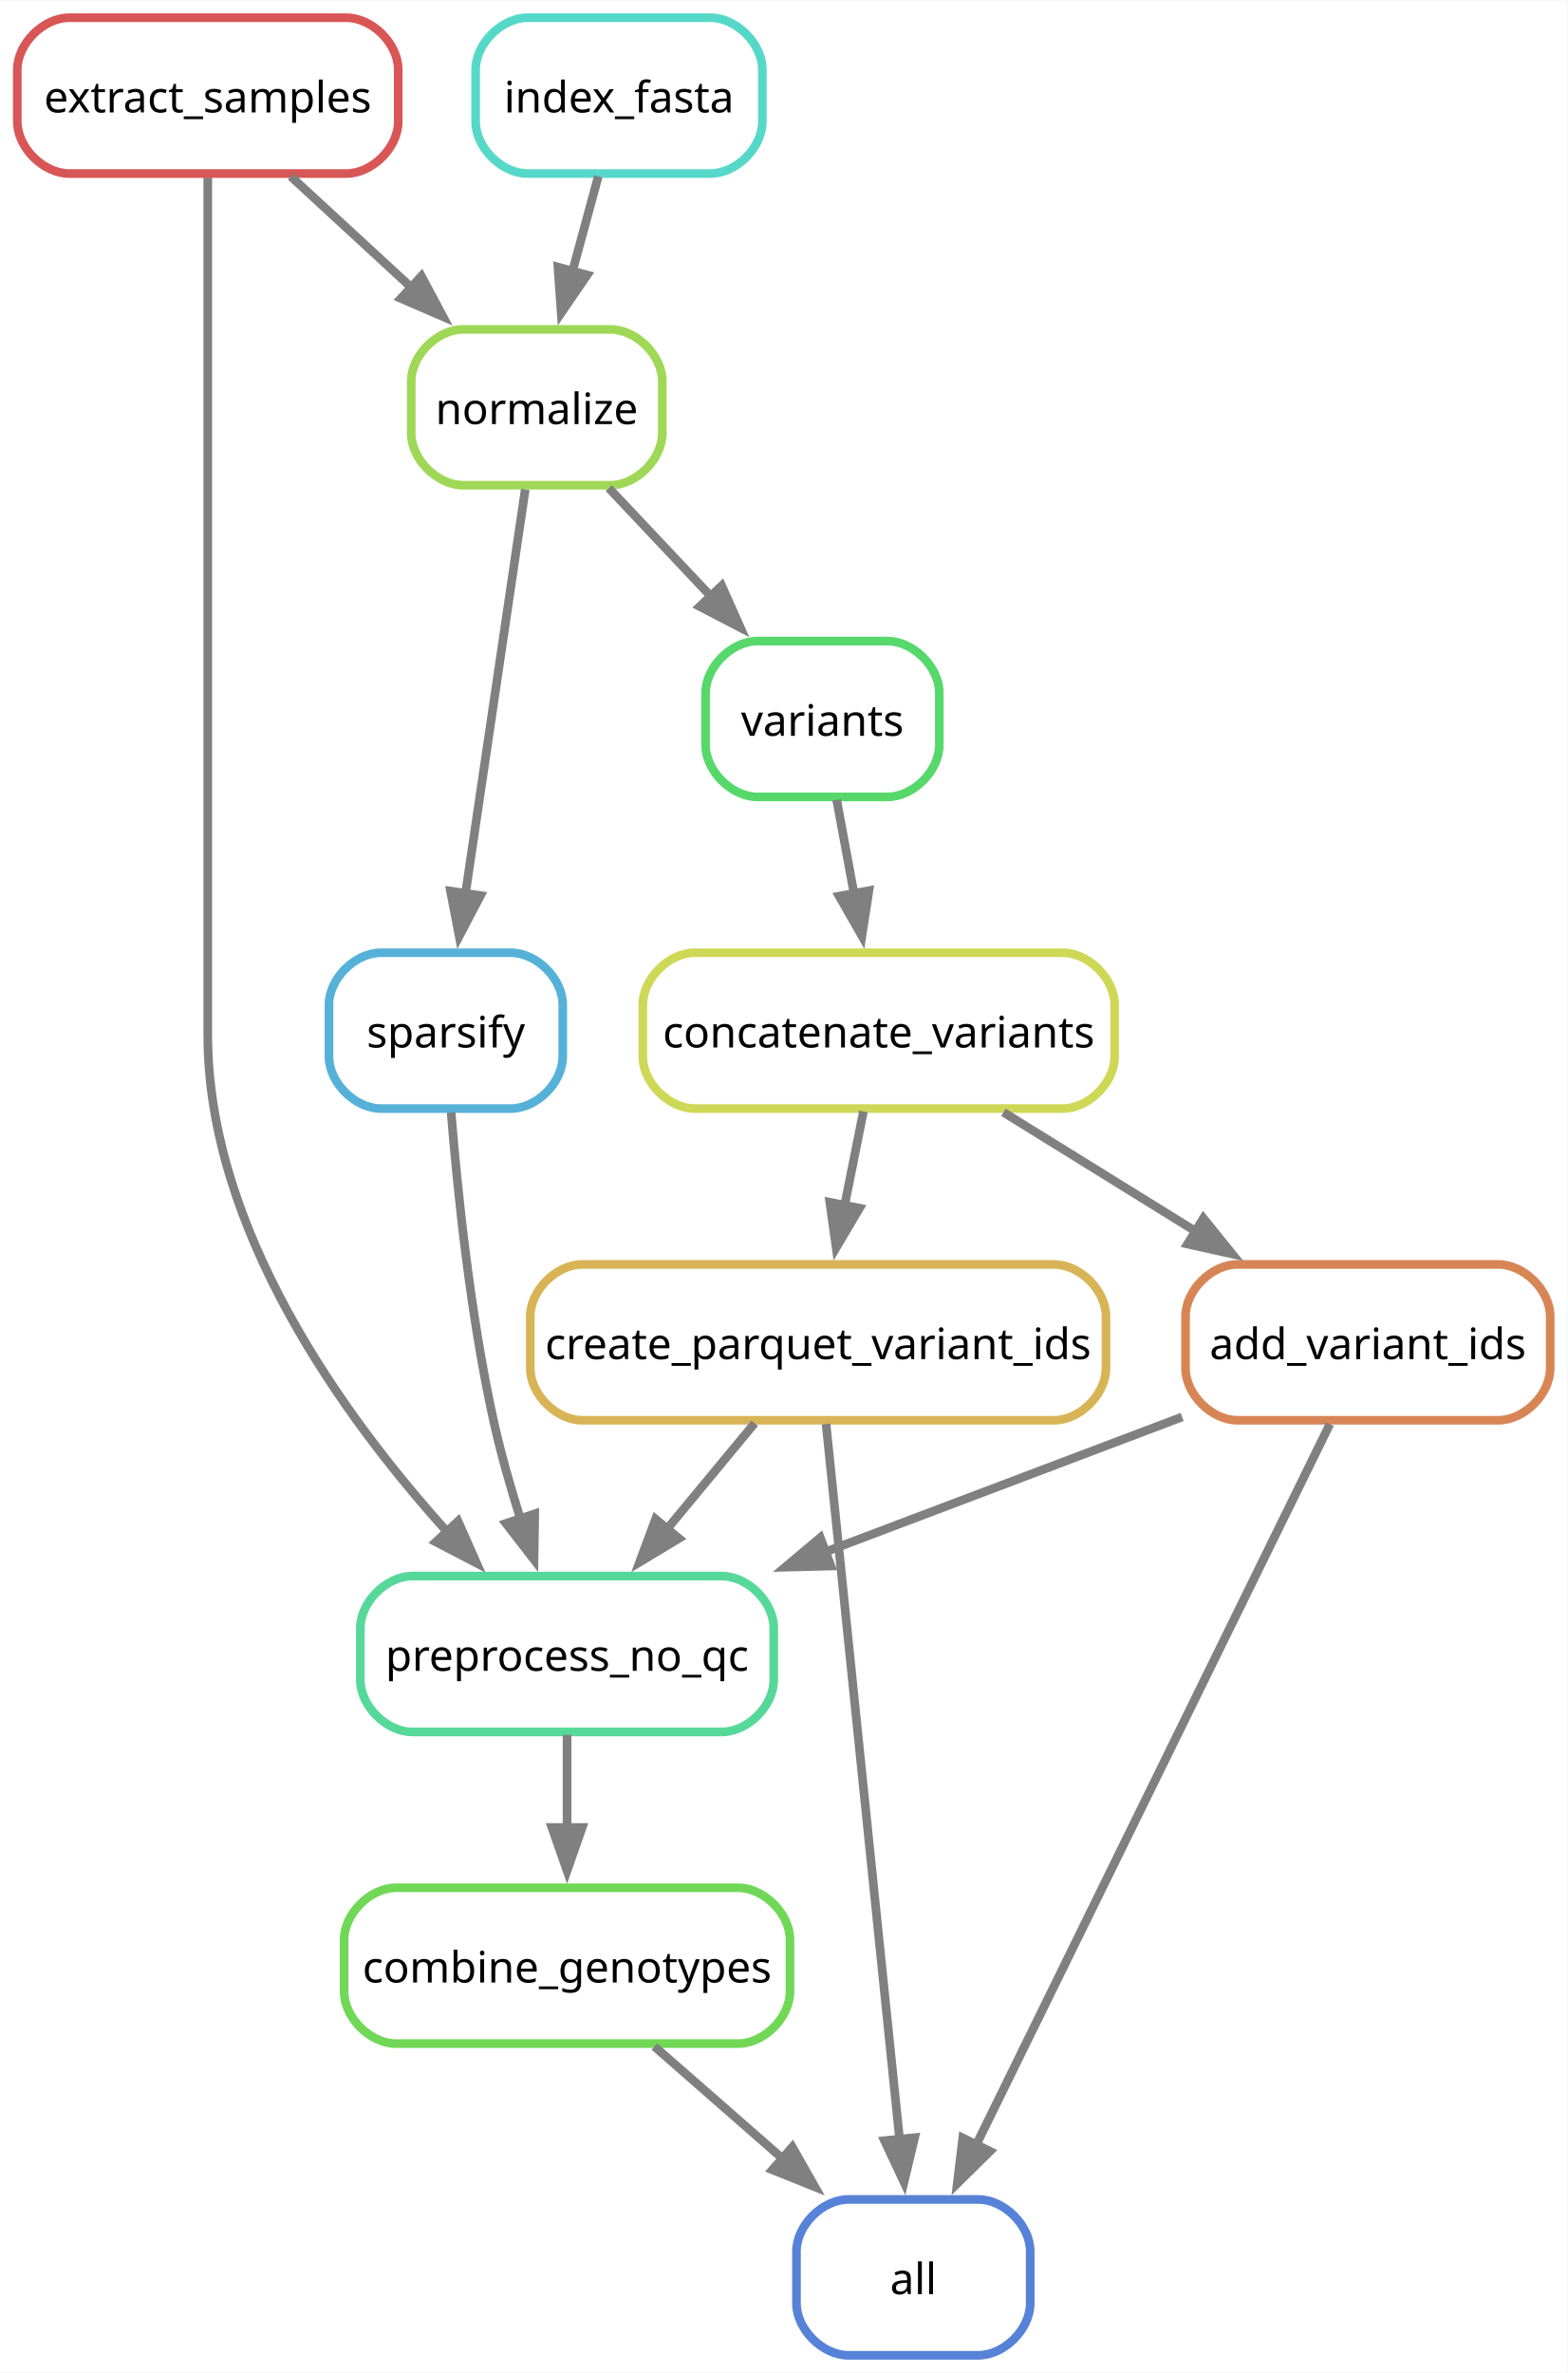
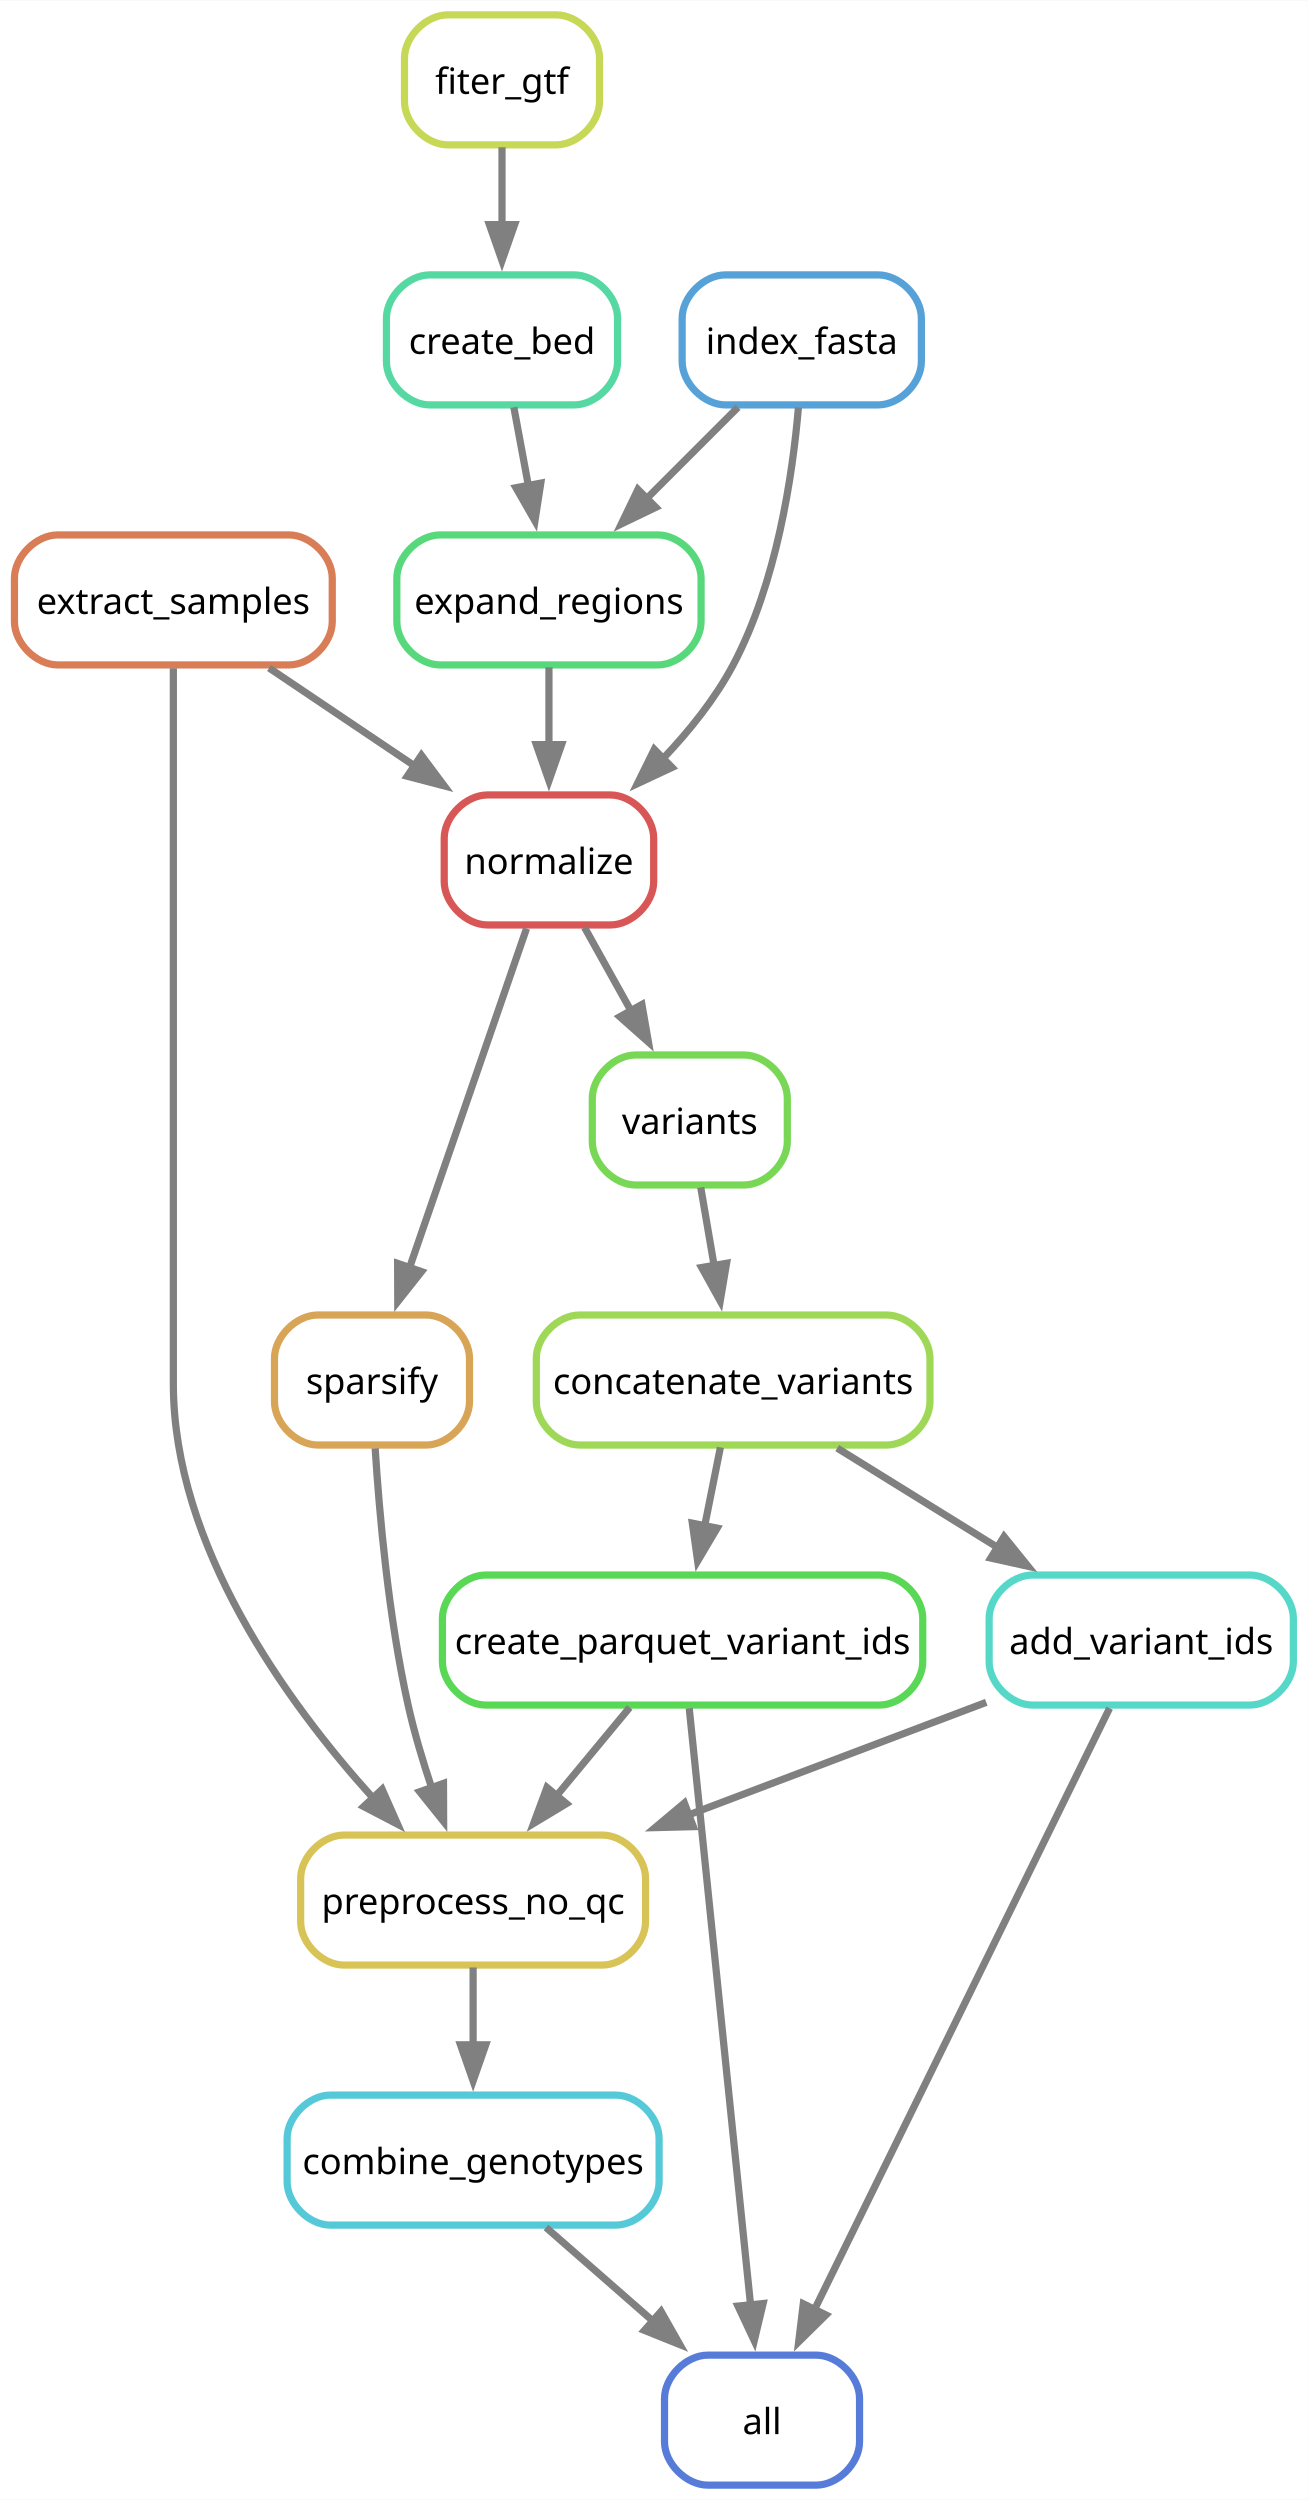
- <svg xmlns="http://www.w3.org/2000/svg" width="362pt" height="548pt" viewBox="0.00 0.00 362.12 548.00">
-   <g id="graph0" class="graph" transform="scale(1 1) rotate(0) translate(4 544)">
-     <polygon fill="white" stroke="none" points="-4,4 -4,-544 358.12,-544 358.12,4 -4,4" />
+ <svg xmlns="http://www.w3.org/2000/svg" width="362pt" height="692pt" viewBox="0.00 0.00 362.12 692.00">
+   <g id="graph0" class="graph" transform="scale(1 1) rotate(0) translate(4 688)">
+     <polygon fill="white" stroke="none" points="-4,4 -4,-688 358.12,-688 358.12,4 -4,4" />
    <g id="node1" class="node">
-       <path fill="none" stroke="#5682d8" stroke-width="2" d="M222,-36C222,-36 192,-36 192,-36 186,-36 180,-30 180,-24 180,-24 180,-12 180,-12 180,-6 186,0 192,0 192,0 222,0 222,0 228,0 234,-6 234,-12 234,-12 234,-24 234,-24 234,-30 228,-36 222,-36" />
+       <path fill="none" stroke="#567bd8" stroke-width="2" d="M222,-36C222,-36 192,-36 192,-36 186,-36 180,-30 180,-24 180,-24 180,-12 180,-12 180,-6 186,0 192,0 192,0 222,0 222,0 228,0 234,-6 234,-12 234,-12 234,-24 234,-24 234,-30 228,-36 222,-36" />
      <text text-anchor="middle" x="207" y="-14.12" font-family="sans" font-size="10.00">all</text>
    </g>
    <g id="node2" class="node">
-       <path fill="none" stroke="#70d856" stroke-width="2" d="M166.5,-108C166.5,-108 87.5,-108 87.5,-108 81.5,-108 75.5,-102 75.5,-96 75.5,-96 75.5,-84 75.5,-84 75.5,-78 81.5,-72 87.5,-72 87.5,-72 166.5,-72 166.5,-72 172.5,-72 178.5,-78 178.5,-84 178.5,-84 178.5,-96 178.5,-96 178.5,-102 172.5,-108 166.5,-108" />
+       <path fill="none" stroke="#56c9d8" stroke-width="2" d="M166.5,-108C166.5,-108 87.5,-108 87.5,-108 81.5,-108 75.5,-102 75.5,-96 75.5,-96 75.5,-84 75.5,-84 75.5,-78 81.5,-72 87.5,-72 87.5,-72 166.5,-72 166.5,-72 172.5,-72 178.5,-78 178.5,-84 178.5,-84 178.5,-96 178.5,-96 178.5,-102 172.5,-108 166.5,-108" />
      <text text-anchor="middle" x="127" y="-86.12" font-family="sans" font-size="10.00">combine_genotypes</text>
    </g>
-     <g id="edge3" class="edge">
+     <g id="edge2" class="edge">
      <path fill="none" stroke="grey" stroke-width="2" d="M147.19,-71.34C156.21,-63.44 167.04,-53.96 176.99,-45.26" />
      <polygon fill="grey" stroke="grey" stroke-width="2" points="179.04,-48.11 184.26,-38.9 174.43,-42.85 179.04,-48.11" />
    </g>
    <g id="node3" class="node">
-       <path fill="none" stroke="#56d89a" stroke-width="2" d="M162.75,-180C162.75,-180 91.25,-180 91.25,-180 85.25,-180 79.25,-174 79.25,-168 79.25,-168 79.25,-156 79.25,-156 79.25,-150 85.25,-144 91.25,-144 91.25,-144 162.75,-144 162.75,-144 168.75,-144 174.75,-150 174.75,-156 174.75,-156 174.75,-168 174.75,-168 174.75,-174 168.75,-180 162.75,-180" />
+       <path fill="none" stroke="#d8c356" stroke-width="2" d="M162.75,-180C162.75,-180 91.25,-180 91.25,-180 85.25,-180 79.25,-174 79.25,-168 79.25,-168 79.25,-156 79.25,-156 79.25,-150 85.25,-144 91.25,-144 91.25,-144 162.75,-144 162.75,-144 168.75,-144 174.75,-150 174.75,-156 174.75,-156 174.75,-168 174.75,-168 174.75,-174 168.75,-180 162.75,-180" />
      <text text-anchor="middle" x="127" y="-158.12" font-family="sans" font-size="10.00">preprocess_no_qc</text>
    </g>
    <g id="edge4" class="edge">
      <path fill="none" stroke="grey" stroke-width="2" d="M127,-143.34C127,-136.75 127,-129.08 127,-121.67" />
      <polygon fill="grey" stroke="grey" stroke-width="2" points="130.5,-121.93 127,-111.93 123.5,-121.93 130.5,-121.93" />
    </g>
    <g id="node4" class="node">
-       <path fill="none" stroke="#d88556" stroke-width="2" d="M342.12,-252C342.12,-252 281.88,-252 281.88,-252 275.88,-252 269.88,-246 269.88,-240 269.88,-240 269.88,-228 269.88,-228 269.88,-222 275.88,-216 281.88,-216 281.88,-216 342.12,-216 342.12,-216 348.12,-216 354.12,-222 354.12,-228 354.12,-228 354.12,-240 354.12,-240 354.12,-246 348.12,-252 342.12,-252" />
+       <path fill="none" stroke="#56d8c9" stroke-width="2" d="M342.12,-252C342.12,-252 281.88,-252 281.88,-252 275.88,-252 269.88,-246 269.88,-240 269.88,-240 269.88,-228 269.88,-228 269.88,-222 275.88,-216 281.88,-216 281.88,-216 342.12,-216 342.12,-216 348.12,-216 354.12,-222 354.12,-228 354.12,-228 354.12,-240 354.12,-240 354.12,-246 348.12,-252 342.12,-252" />
      <text text-anchor="middle" x="312" y="-230.12" font-family="sans" font-size="10.00">add_variant_ids</text>
    </g>
    <g id="edge1" class="edge">
      <path fill="none" stroke="grey" stroke-width="2" d="M303.23,-215.12C285.16,-178.3 243.65,-93.69 221.51,-48.58" />
      <polygon fill="grey" stroke="grey" stroke-width="2" points="224.7,-47.13 217.15,-39.69 218.42,-50.21 224.7,-47.13" />
    </g>
-     <g id="edge5" class="edge">
+     <g id="edge6" class="edge">
      <path fill="none" stroke="grey" stroke-width="2" d="M269.09,-216.76C244.56,-207.48 213.43,-195.7 186.56,-185.54" />
      <polygon fill="grey" stroke="grey" stroke-width="2" points="187.97,-182.33 177.38,-182.06 185.5,-188.88 187.97,-182.33" />
    </g>
    <g id="node5" class="node">
-       <path fill="none" stroke="#ced856" stroke-width="2" d="M241.5,-324C241.5,-324 156.5,-324 156.5,-324 150.5,-324 144.5,-318 144.5,-312 144.5,-312 144.5,-300 144.5,-300 144.5,-294 150.5,-288 156.5,-288 156.5,-288 241.5,-288 241.5,-288 247.5,-288 253.5,-294 253.5,-300 253.5,-300 253.5,-312 253.5,-312 253.5,-318 247.5,-324 241.5,-324" />
+       <path fill="none" stroke="#9fd856" stroke-width="2" d="M241.5,-324C241.5,-324 156.5,-324 156.5,-324 150.5,-324 144.5,-318 144.5,-312 144.5,-312 144.5,-300 144.5,-300 144.5,-294 150.5,-288 156.5,-288 156.5,-288 241.5,-288 241.5,-288 247.5,-288 253.5,-294 253.5,-300 253.5,-300 253.5,-312 253.5,-312 253.5,-318 247.5,-324 241.5,-324" />
      <text text-anchor="middle" x="199" y="-302.12" font-family="sans" font-size="10.00">concatenate_variants</text>
    </g>
    <g id="edge9" class="edge">
      <path fill="none" stroke="grey" stroke-width="2" d="M227.81,-287.15C241.35,-278.76 257.72,-268.62 272.41,-259.52" />
      <polygon fill="grey" stroke="grey" stroke-width="2" points="274.01,-262.65 280.67,-254.41 270.33,-256.7 274.01,-262.65" />
    </g>
-     <g id="node10" class="node">
-       <path fill="none" stroke="#d8b456" stroke-width="2" d="M239.5,-252C239.5,-252 130.5,-252 130.5,-252 124.5,-252 118.5,-246 118.5,-240 118.5,-240 118.5,-228 118.5,-228 118.5,-222 124.5,-216 130.5,-216 130.5,-216 239.5,-216 239.5,-216 245.5,-216 251.5,-222 251.5,-228 251.5,-228 251.5,-240 251.5,-240 251.5,-246 245.5,-252 239.5,-252" />
+     <g id="node13" class="node">
+       <path fill="none" stroke="#59d856" stroke-width="2" d="M239.5,-252C239.5,-252 130.5,-252 130.5,-252 124.5,-252 118.5,-246 118.5,-240 118.5,-240 118.5,-228 118.5,-228 118.5,-222 124.5,-216 130.5,-216 130.5,-216 239.5,-216 239.5,-216 245.5,-216 251.5,-222 251.5,-228 251.5,-228 251.5,-240 251.5,-240 251.5,-246 245.5,-252 239.5,-252" />
      <text text-anchor="middle" x="185" y="-230.12" font-family="sans" font-size="10.00">create_parquet_variant_ids</text>
    </g>
-     <g id="edge14" class="edge">
+     <g id="edge18" class="edge">
      <path fill="none" stroke="grey" stroke-width="2" d="M195.47,-287.34C194.15,-280.75 192.62,-273.08 191.13,-265.67" />
      <polygon fill="grey" stroke="grey" stroke-width="2" points="194.57,-264.99 189.17,-255.87 187.7,-266.36 194.57,-264.99" />
    </g>
    <g id="node6" class="node">
-       <path fill="none" stroke="#56d86b" stroke-width="2" d="M201,-396C201,-396 171,-396 171,-396 165,-396 159,-390 159,-384 159,-384 159,-372 159,-372 159,-366 165,-360 171,-360 171,-360 201,-360 201,-360 207,-360 213,-366 213,-372 213,-372 213,-384 213,-384 213,-390 207,-396 201,-396" />
-       <text text-anchor="middle" x="186" y="-374.12" font-family="sans" font-size="10.00">variants</text>
+       <path fill="none" stroke="#78d856" stroke-width="2" d="M202,-396C202,-396 172,-396 172,-396 166,-396 160,-390 160,-384 160,-384 160,-372 160,-372 160,-366 166,-360 172,-360 172,-360 202,-360 202,-360 208,-360 214,-366 214,-372 214,-372 214,-384 214,-384 214,-390 208,-396 202,-396" />
+       <text text-anchor="middle" x="187" y="-374.12" font-family="sans" font-size="10.00">variants</text>
    </g>
    <g id="edge10" class="edge">
-       <path fill="none" stroke="grey" stroke-width="2" d="M189.28,-359.34C190.5,-352.75 191.93,-345.08 193.3,-337.67" />
-       <polygon fill="grey" stroke="grey" stroke-width="2" points="196.74,-338.35 195.12,-327.88 189.86,-337.07 196.74,-338.35" />
+       <path fill="none" stroke="grey" stroke-width="2" d="M190.03,-359.34C191.16,-352.75 192.47,-345.08 193.74,-337.67" />
+       <polygon fill="grey" stroke="grey" stroke-width="2" points="197.18,-338.33 195.42,-327.89 190.28,-337.15 197.18,-338.33" />
    </g>
    <g id="node7" class="node">
-       <path fill="none" stroke="#9fd856" stroke-width="2" d="M137,-468C137,-468 103,-468 103,-468 97,-468 91,-462 91,-456 91,-456 91,-444 91,-444 91,-438 97,-432 103,-432 103,-432 137,-432 137,-432 143,-432 149,-438 149,-444 149,-444 149,-456 149,-456 149,-462 143,-468 137,-468" />
-       <text text-anchor="middle" x="120" y="-446.12" font-family="sans" font-size="10.00">normalize</text>
+       <path fill="none" stroke="#d85656" stroke-width="2" d="M165,-468C165,-468 131,-468 131,-468 125,-468 119,-462 119,-456 119,-456 119,-444 119,-444 119,-438 125,-432 131,-432 131,-432 165,-432 165,-432 171,-432 177,-438 177,-444 177,-444 177,-456 177,-456 177,-462 171,-468 165,-468" />
+       <text text-anchor="middle" x="148" y="-446.12" font-family="sans" font-size="10.00">normalize</text>
    </g>
    <g id="edge11" class="edge">
-       <path fill="none" stroke="grey" stroke-width="2" d="M136.65,-431.34C143.79,-423.77 152.29,-414.75 160.21,-406.35" />
-       <polygon fill="grey" stroke="grey" stroke-width="2" points="162.73,-408.78 167.04,-399.1 157.64,-403.98 162.73,-408.78" />
+       <path fill="none" stroke="grey" stroke-width="2" d="M157.84,-431.34C161.74,-424.34 166.32,-416.12 170.69,-408.28" />
+       <polygon fill="grey" stroke="grey" stroke-width="2" points="173.74,-409.99 175.55,-399.55 167.63,-406.58 173.74,-409.99" />
    </g>
-     <g id="node11" class="node">
-       <path fill="none" stroke="#56b1d8" stroke-width="2" d="M114,-324C114,-324 84,-324 84,-324 78,-324 72,-318 72,-312 72,-312 72,-300 72,-300 72,-294 78,-288 84,-288 84,-288 114,-288 114,-288 120,-288 126,-294 126,-300 126,-300 126,-312 126,-312 126,-318 120,-324 114,-324" />
+     <g id="node14" class="node">
+       <path fill="none" stroke="#d8a456" stroke-width="2" d="M114,-324C114,-324 84,-324 84,-324 78,-324 72,-318 72,-312 72,-312 72,-300 72,-300 72,-294 78,-288 84,-288 84,-288 114,-288 114,-288 120,-288 126,-294 126,-300 126,-300 126,-312 126,-312 126,-318 120,-324 114,-324" />
      <text text-anchor="middle" x="99" y="-302.12" font-family="sans" font-size="10.00">sparsify</text>
    </g>
-     <g id="edge15" class="edge">
-       <path fill="none" stroke="grey" stroke-width="2" d="M117.34,-431.02C113.87,-407.54 107.74,-366.11 103.53,-337.64" />
-       <polygon fill="grey" stroke="grey" stroke-width="2" points="107.01,-337.21 102.08,-327.83 100.08,-338.24 107.01,-337.21" />
+     <g id="edge19" class="edge">
+       <path fill="none" stroke="grey" stroke-width="2" d="M141.79,-431.02C133.62,-407.33 119.14,-365.35 109.31,-336.86" />
+       <polygon fill="grey" stroke="grey" stroke-width="2" points="112.71,-336.01 106.14,-327.7 106.1,-338.29 112.71,-336.01" />
    </g>
    <g id="node8" class="node">
-       <path fill="none" stroke="#d85656" stroke-width="2" d="M76,-540C76,-540 12,-540 12,-540 6,-540 0,-534 0,-528 0,-528 0,-516 0,-516 0,-510 6,-504 12,-504 12,-504 76,-504 76,-504 82,-504 88,-510 88,-516 88,-516 88,-528 88,-528 88,-534 82,-540 76,-540" />
+       <path fill="none" stroke="#d87d56" stroke-width="2" d="M76,-540C76,-540 12,-540 12,-540 6,-540 0,-534 0,-528 0,-528 0,-516 0,-516 0,-510 6,-504 12,-504 12,-504 76,-504 76,-504 82,-504 88,-510 88,-516 88,-516 88,-528 88,-528 88,-534 82,-540 76,-540" />
      <text text-anchor="middle" x="44" y="-518.12" font-family="sans" font-size="10.00">extract_samples</text>
    </g>
-     <g id="edge6" class="edge">
+     <g id="edge5" class="edge">
      <path fill="none" stroke="grey" stroke-width="2" d="M44,-503.07C44,-476.13 44,-423.62 44,-379 44,-379 44,-379 44,-305 44,-260.18 75.2,-216.95 99.34,-190.2" />
      <polygon fill="grey" stroke="grey" stroke-width="2" points="101.81,-192.68 106.1,-182.99 96.7,-187.89 101.81,-192.68" />
    </g>
    <g id="edge12" class="edge">
-       <path fill="none" stroke="grey" stroke-width="2" d="M63.18,-503.34C71.66,-495.52 81.82,-486.16 91.19,-477.53" />
-       <polygon fill="grey" stroke="grey" stroke-width="2" points="93.35,-480.3 98.34,-470.95 88.61,-475.15 93.35,-480.3" />
+       <path fill="none" stroke="grey" stroke-width="2" d="M70.51,-503.15C82.74,-494.93 97.46,-485.02 110.77,-476.06" />
+       <polygon fill="grey" stroke="grey" stroke-width="2" points="112.68,-478.99 119.02,-470.5 108.77,-473.18 112.68,-478.99" />
    </g>
    <g id="node9" class="node">
-       <path fill="none" stroke="#56d8c9" stroke-width="2" d="M160.12,-540C160.12,-540 117.88,-540 117.88,-540 111.88,-540 105.88,-534 105.88,-528 105.88,-528 105.88,-516 105.88,-516 105.88,-510 111.88,-504 117.88,-504 117.88,-504 160.12,-504 160.12,-504 166.12,-504 172.12,-510 172.12,-516 172.12,-516 172.12,-528 172.12,-528 172.12,-534 166.12,-540 160.12,-540" />
-       <text text-anchor="middle" x="139" y="-518.12" font-family="sans" font-size="10.00">index_fasta</text>
+       <path fill="none" stroke="#56a2d8" stroke-width="2" d="M239.12,-612C239.12,-612 196.88,-612 196.88,-612 190.88,-612 184.88,-606 184.88,-600 184.88,-600 184.88,-588 184.88,-588 184.88,-582 190.88,-576 196.88,-576 196.88,-576 239.12,-576 239.12,-576 245.12,-576 251.12,-582 251.12,-588 251.12,-588 251.12,-600 251.12,-600 251.12,-606 245.12,-612 239.12,-612" />
+       <text text-anchor="middle" x="218" y="-590.12" font-family="sans" font-size="10.00">index_fasta</text>
+     </g>
+     <g id="edge14" class="edge">
+       <path fill="none" stroke="grey" stroke-width="2" d="M217.08,-575.3C215.48,-556.61 211.08,-526.74 199,-504 194.03,-494.64 186.92,-485.78 179.59,-478.08" />
+       <polygon fill="grey" stroke="grey" stroke-width="2" points="182.07,-475.62 172.48,-471.12 177.17,-480.62 182.07,-475.62" />
+     </g>
+     <g id="node10" class="node">
+       <path fill="none" stroke="#56d87b" stroke-width="2" d="M178.12,-540C178.12,-540 117.88,-540 117.88,-540 111.88,-540 105.88,-534 105.88,-528 105.88,-528 105.88,-516 105.88,-516 105.88,-510 111.88,-504 117.88,-504 117.88,-504 178.12,-504 178.12,-504 184.12,-504 190.12,-510 190.12,-516 190.12,-516 190.12,-528 190.12,-528 190.12,-534 184.12,-540 178.12,-540" />
+       <text text-anchor="middle" x="148" y="-518.12" font-family="sans" font-size="10.00">expand_regions</text>
+     </g>
+     <g id="edge16" class="edge">
+       <path fill="none" stroke="grey" stroke-width="2" d="M200.34,-575.34C192.69,-567.69 183.56,-558.56 175.08,-550.08" />
+       <polygon fill="grey" stroke="grey" stroke-width="2" points="177.59,-547.64 168.04,-543.04 172.64,-552.59 177.59,-547.64" />
    </g>
    <g id="edge13" class="edge">
-       <path fill="none" stroke="grey" stroke-width="2" d="M134.21,-503.34C132.4,-496.67 130.28,-488.89 128.25,-481.39" />
-       <polygon fill="grey" stroke="grey" stroke-width="2" points="131.65,-480.56 125.65,-471.82 124.89,-482.39 131.65,-480.56" />
+       <path fill="none" stroke="grey" stroke-width="2" d="M148,-503.34C148,-496.75 148,-489.08 148,-481.67" />
+       <polygon fill="grey" stroke="grey" stroke-width="2" points="151.5,-481.93 148,-471.93 144.5,-481.93 151.5,-481.93" />
    </g>
-     <g id="edge2" class="edge">
+     <g id="node11" class="node">
+       <path fill="none" stroke="#56d8a2" stroke-width="2" d="M155,-612C155,-612 115,-612 115,-612 109,-612 103,-606 103,-600 103,-600 103,-588 103,-588 103,-582 109,-576 115,-576 115,-576 155,-576 155,-576 161,-576 167,-582 167,-588 167,-588 167,-600 167,-600 167,-606 161,-612 155,-612" />
+       <text text-anchor="middle" x="135" y="-590.12" font-family="sans" font-size="10.00">create_bed</text>
+     </g>
+     <g id="edge15" class="edge">
+       <path fill="none" stroke="grey" stroke-width="2" d="M138.28,-575.34C139.5,-568.75 140.93,-561.08 142.3,-553.67" />
+       <polygon fill="grey" stroke="grey" stroke-width="2" points="145.74,-554.35 144.12,-543.88 138.86,-553.07 145.74,-554.35" />
+     </g>
+     <g id="node12" class="node">
+       <path fill="none" stroke="#c6d856" stroke-width="2" d="M150,-684C150,-684 120,-684 120,-684 114,-684 108,-678 108,-672 108,-672 108,-660 108,-660 108,-654 114,-648 120,-648 120,-648 150,-648 150,-648 156,-648 162,-654 162,-660 162,-660 162,-672 162,-672 162,-678 156,-684 150,-684" />
+       <text text-anchor="middle" x="135" y="-662.12" font-family="sans" font-size="10.00">fiter_gtf</text>
+     </g>
+     <g id="edge17" class="edge">
+       <path fill="none" stroke="grey" stroke-width="2" d="M135,-647.34C135,-640.75 135,-633.08 135,-625.67" />
+       <polygon fill="grey" stroke="grey" stroke-width="2" points="138.5,-625.93 135,-615.93 131.5,-625.93 138.5,-625.93" />
+     </g>
+     <g id="edge3" class="edge">
      <path fill="none" stroke="grey" stroke-width="2" d="M186.84,-215.12C190.59,-178.62 199.17,-95.13 203.84,-49.74" />
      <polygon fill="grey" stroke="grey" stroke-width="2" points="207.3,-50.29 204.84,-39.99 200.34,-49.58 207.3,-50.29" />
    </g>
-     <g id="edge7" class="edge">
+     <g id="edge8" class="edge">
      <path fill="none" stroke="grey" stroke-width="2" d="M170.36,-215.34C164.23,-207.93 156.95,-199.14 150.12,-190.9" />
      <polygon fill="grey" stroke="grey" stroke-width="2" points="152.84,-188.7 143.76,-183.23 147.45,-193.17 152.84,-188.7" />
    </g>
-     <g id="edge8" class="edge">
-       <path fill="none" stroke="grey" stroke-width="2" d="M100.22,-287.1C101.69,-269.01 104.64,-240.33 110,-216 111.66,-208.48 113.93,-200.5 116.28,-193.08" />
-       <polygon fill="grey" stroke="grey" stroke-width="2" points="119.53,-194.39 119.37,-183.79 112.89,-192.17 119.53,-194.39" />
+     <g id="edge7" class="edge">
+       <path fill="none" stroke="grey" stroke-width="2" d="M99.88,-287.08C101.03,-268.98 103.58,-240.28 109,-216 110.69,-208.44 113.07,-200.44 115.55,-193.02" />
+       <polygon fill="grey" stroke="grey" stroke-width="2" points="118.8,-194.32 118.84,-183.73 112.21,-191.99 118.8,-194.32" />
    </g>
  </g>
</svg>
